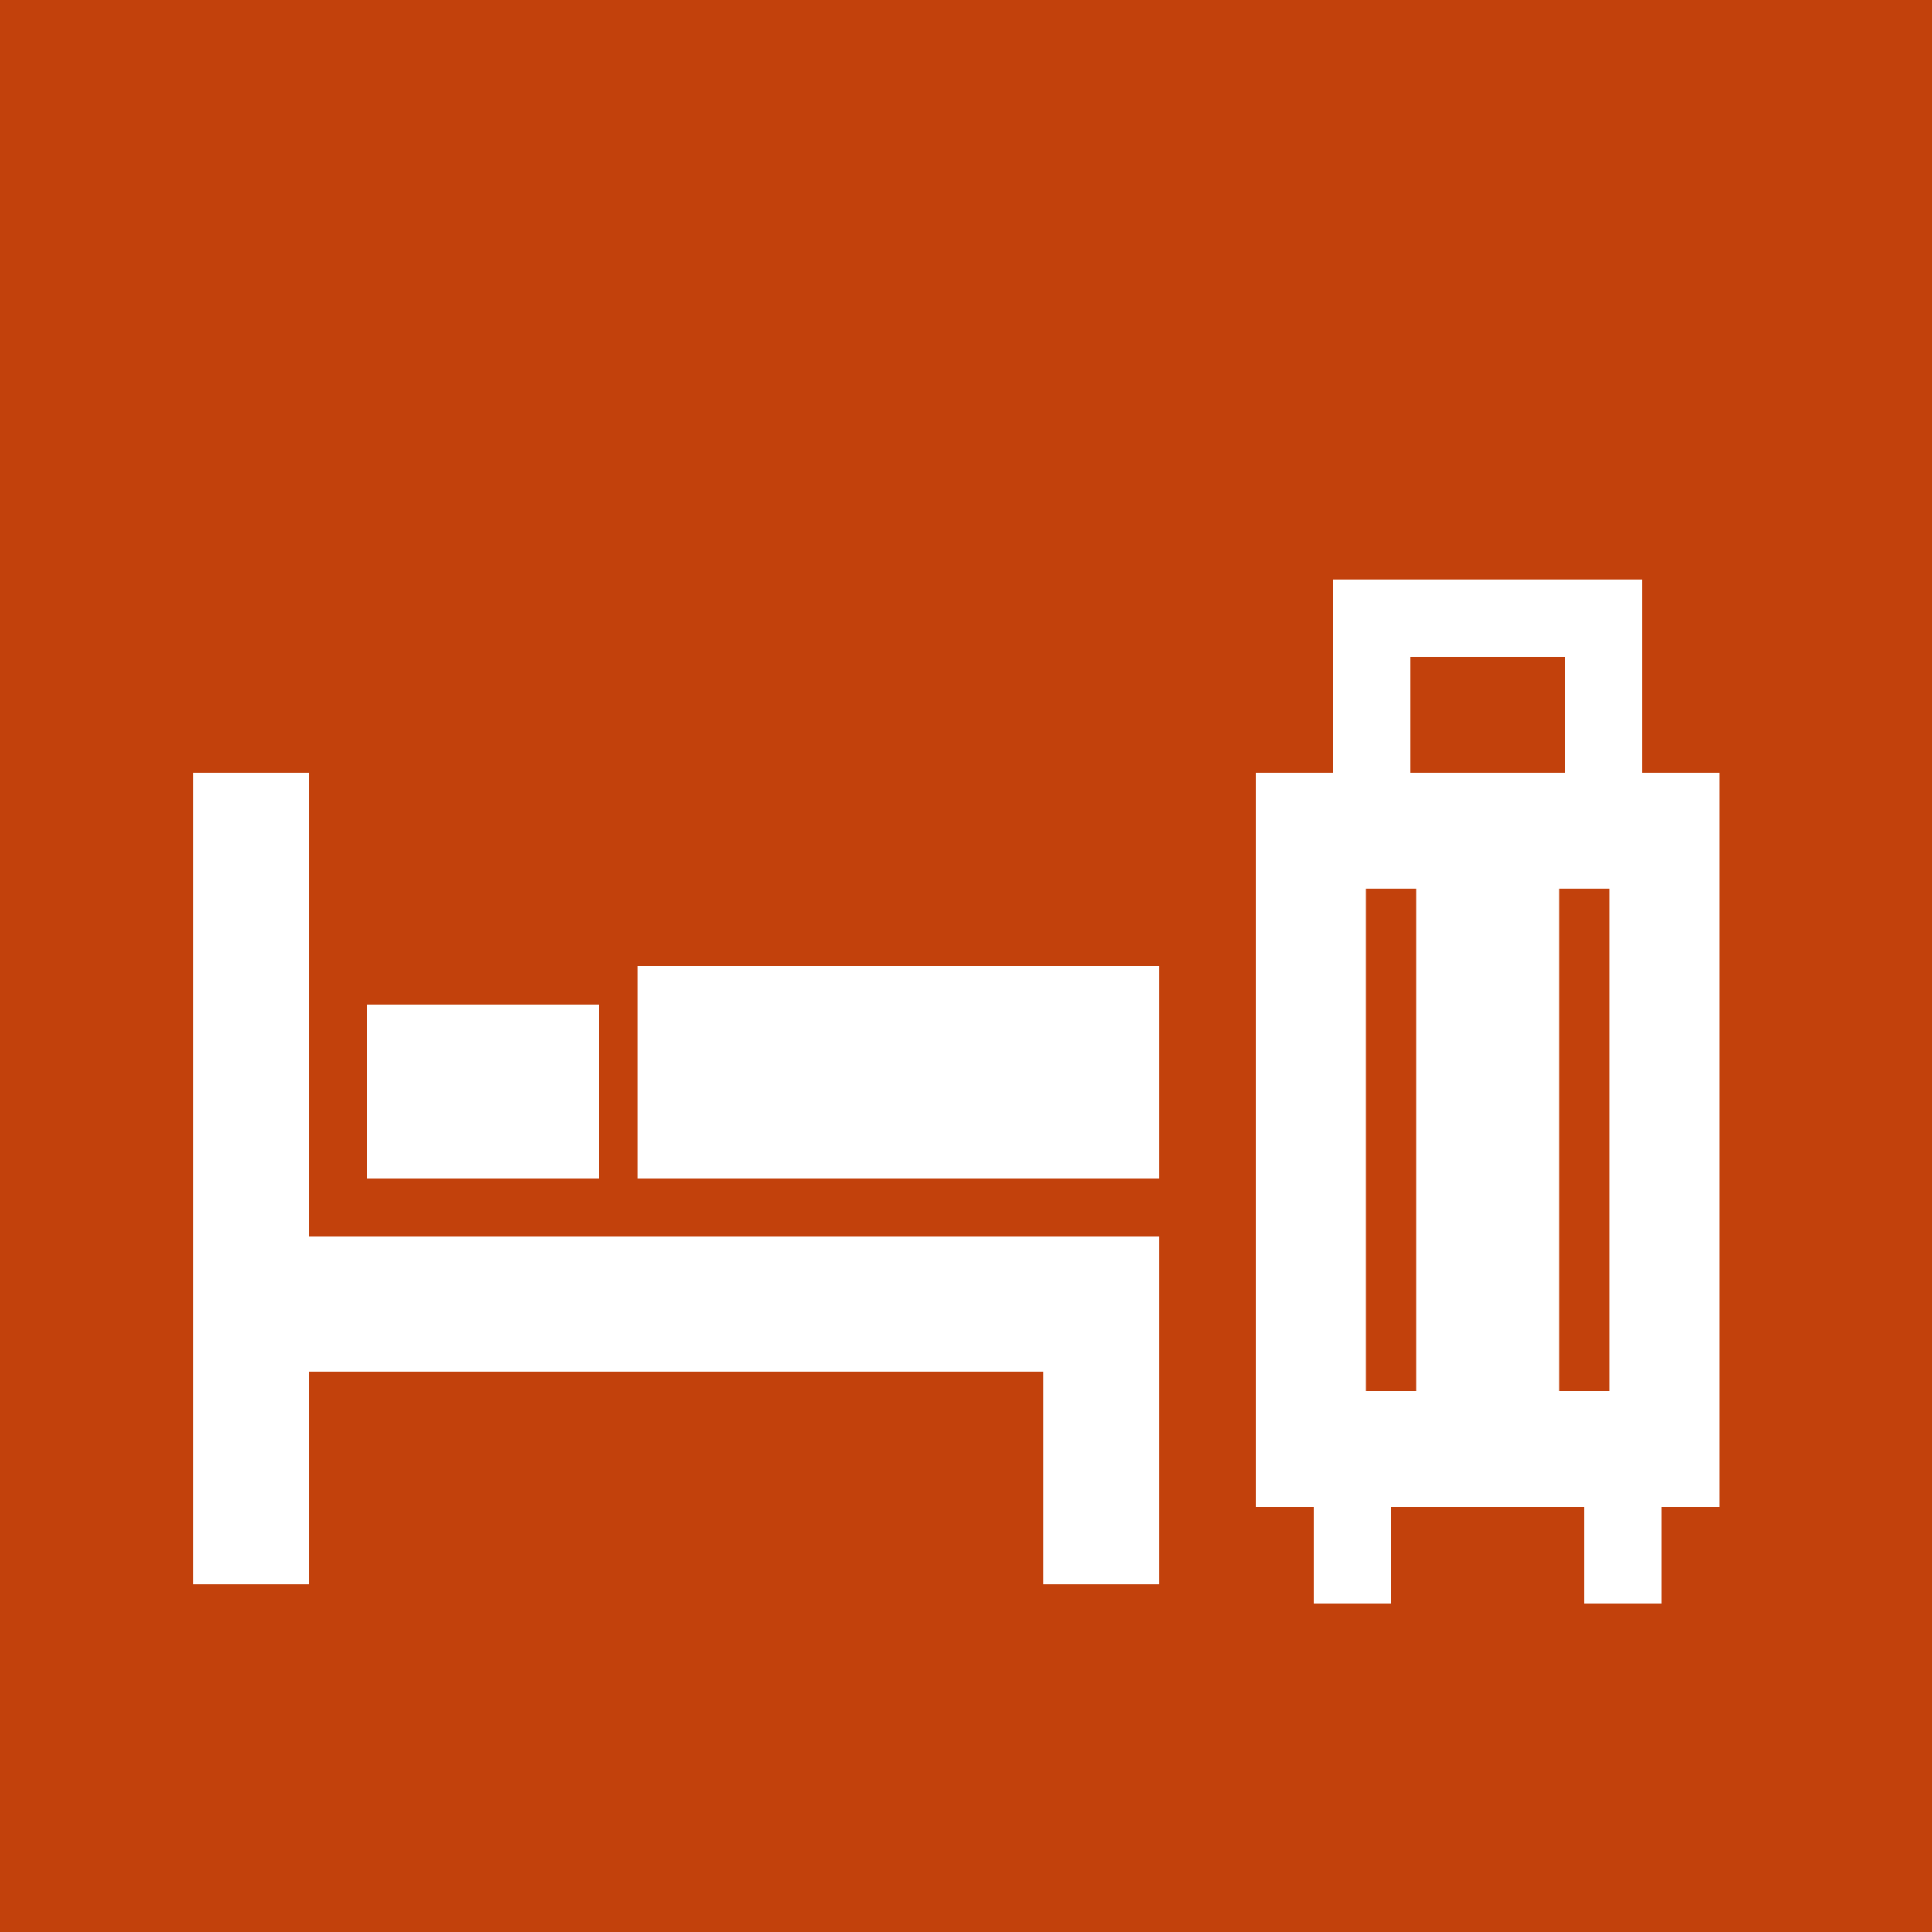
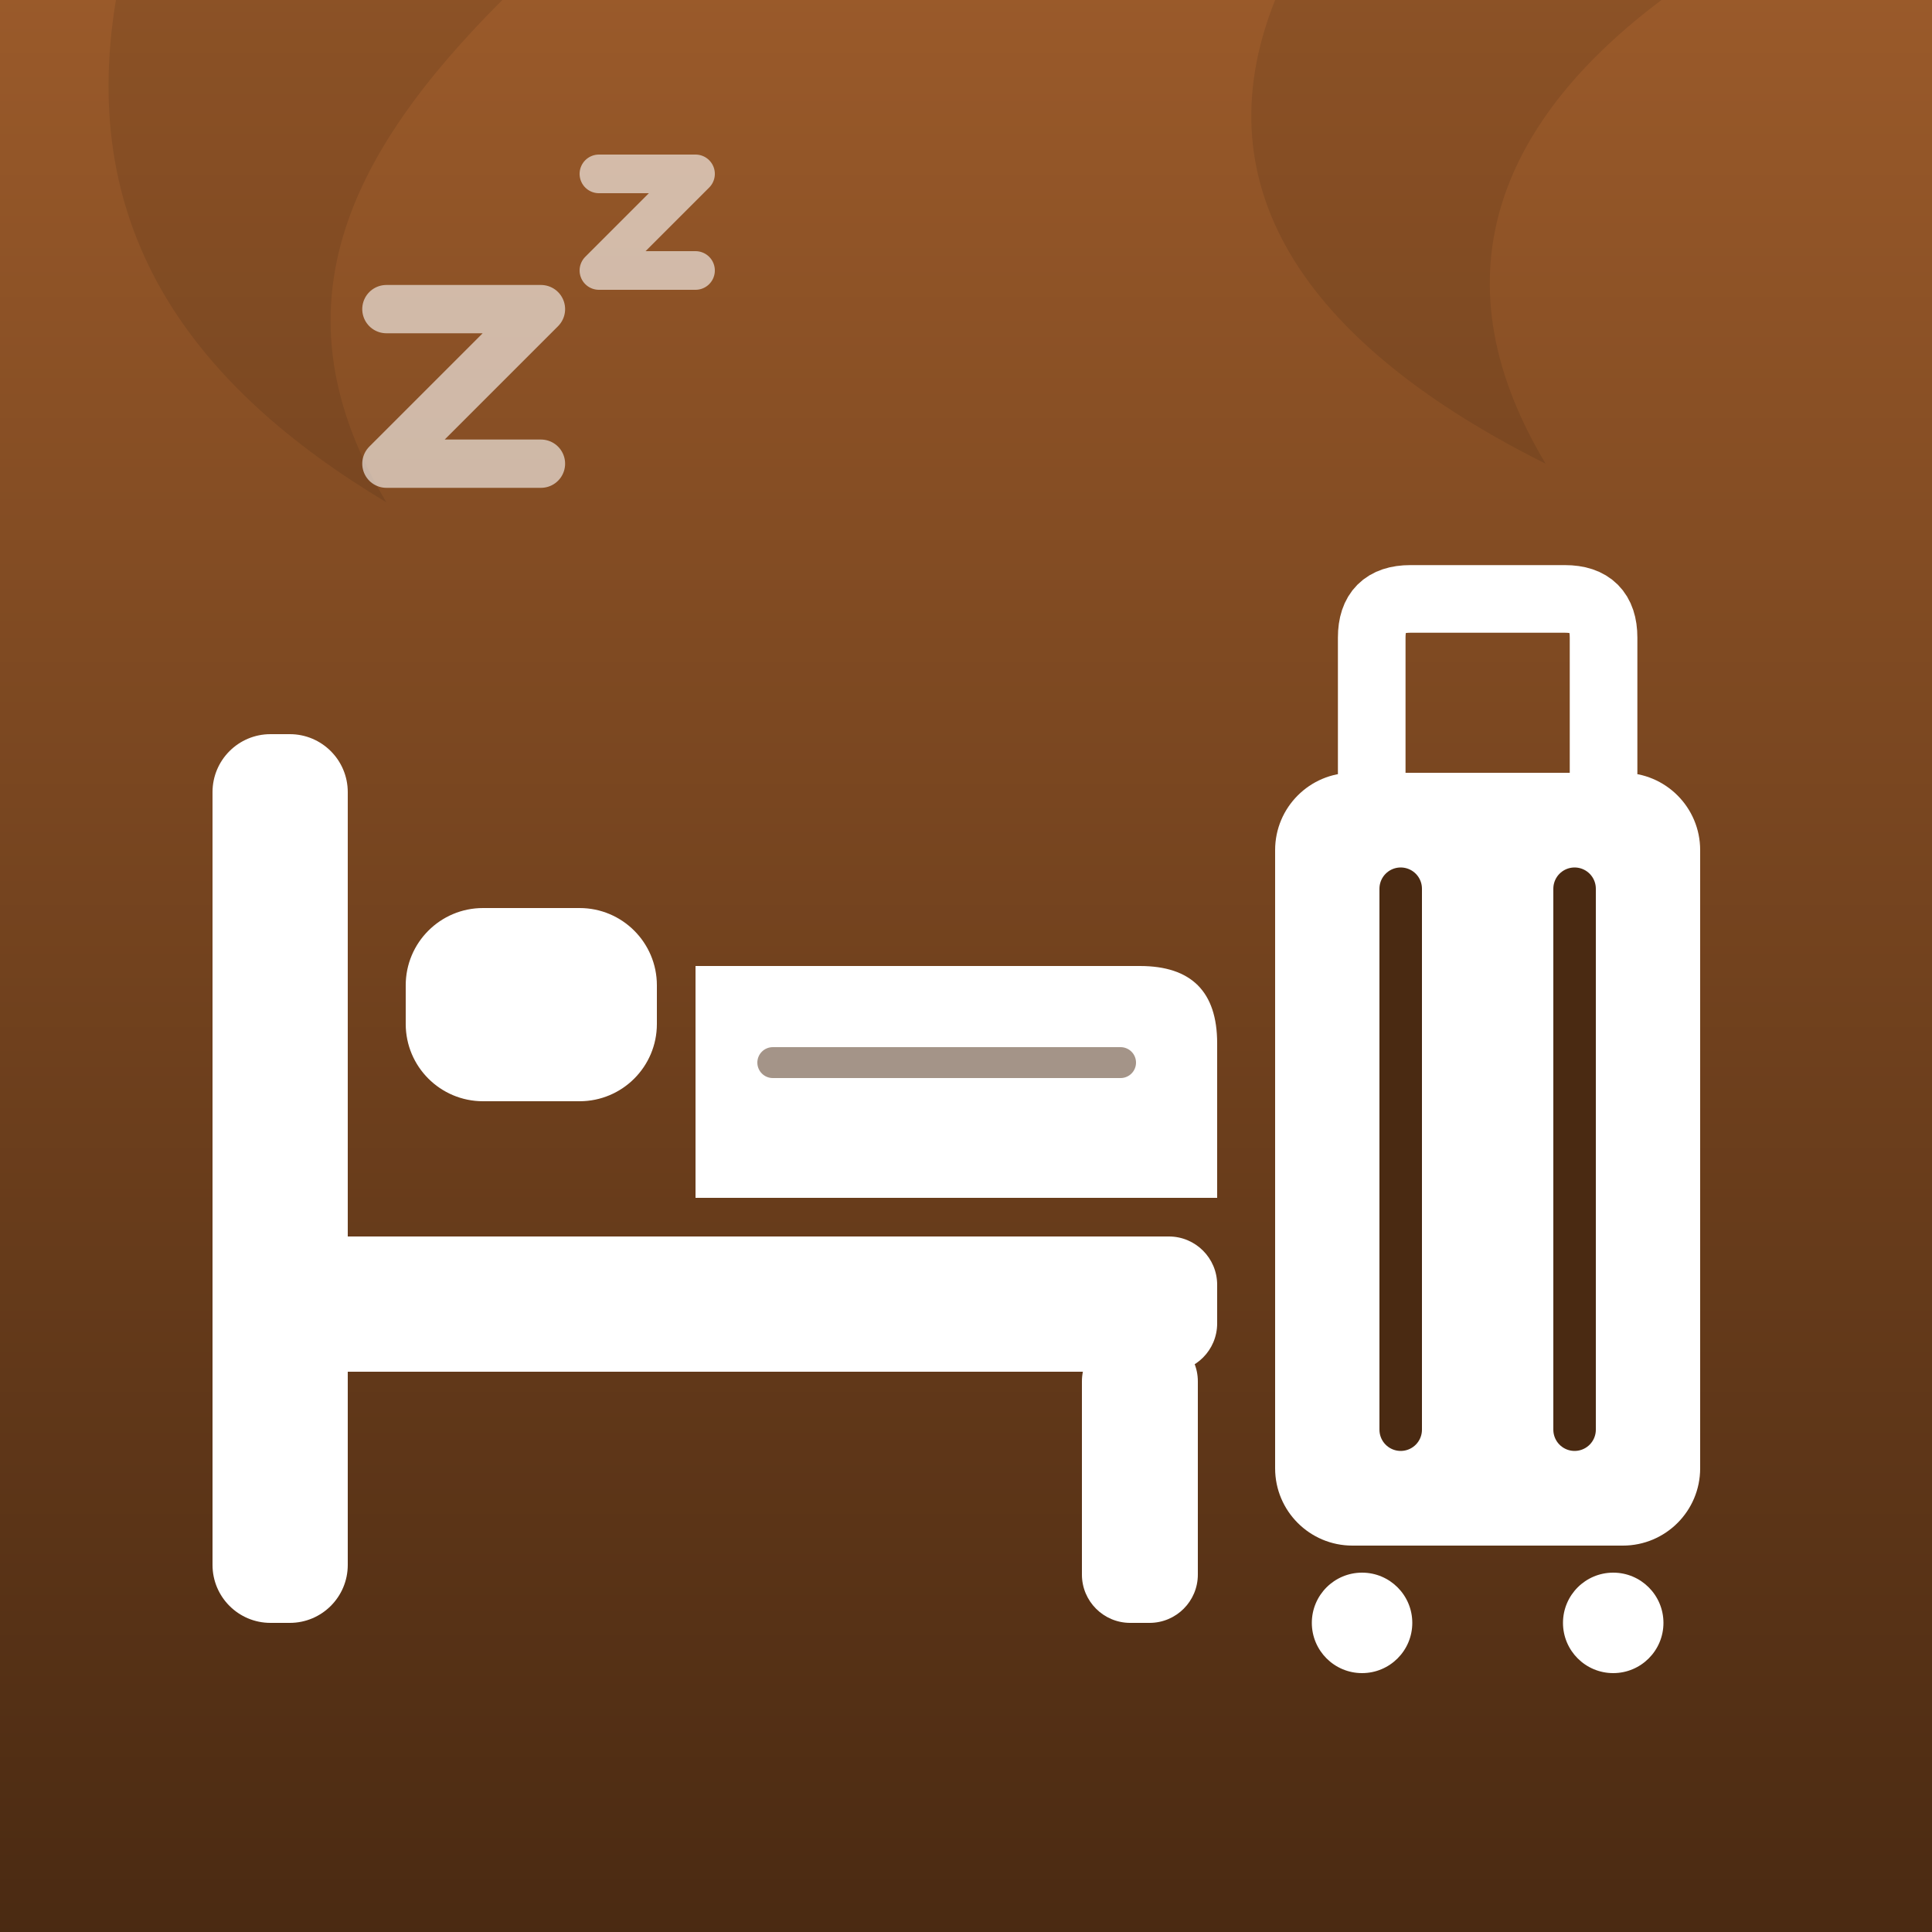
- <svg xmlns="http://www.w3.org/2000/svg" width="512" height="512" viewBox="0 0 100 100" shape-rendering="geometricPrecision">
-   <rect width="100" height="100" fill="#C2410C" />
-   <rect x="10" y="40" width="6" height="42" fill="#FFFFFF" />
-   <rect x="10" y="64" width="50" height="7" fill="#FFFFFF" />
-   <rect x="54" y="71" width="6" height="11" fill="#FFFFFF" />
-   <rect x="19" y="52" width="12" height="9" fill="#FFFFFF" />
-   <rect x="33" y="50" width="27" height="11" fill="#FFFFFF" />
-   <path d="M71 40 V32 H83 V40" fill="none" stroke="#FFFFFF" stroke-width="4" />
-   <rect x="65" y="40" width="24" height="38" fill="#FFFFFF" />
-   <line x1="72" y1="46" x2="72" y2="72" stroke="#C2410C" stroke-width="2.6" />
-   <line x1="82" y1="46" x2="82" y2="72" stroke="#C2410C" stroke-width="2.6" />
-   <rect x="68" y="78" width="4" height="5" fill="#FFFFFF" />
-   <rect x="82" y="78" width="4" height="5" fill="#FFFFFF" />
+ <svg xmlns="http://www.w3.org/2000/svg" width="512" height="512" viewBox="0 0 100 100">
+   <defs>
+     <linearGradient id="alojamento-bg" x1="0" y1="0" x2="0" y2="1">
+       <stop offset="0" stop-color="#9A5A2A" />
+       <stop offset="1" stop-color="#4A2A12" />
+     </linearGradient>
+     <clipPath id="alojamento-card">
+       <rect width="100" height="100" />
+     </clipPath>
+   </defs>
+   <g clip-path="url(#alojamento-card)">
+     <rect width="100" height="100" fill="url(#alojamento-bg)" />
+     <path d="M6 0 C4 12 10 20 20 26 C14 16 18 8 26 0 Z M66 0 C62 10 68 18 80 24 C74 14 78 6 86 0 Z" fill="#000" fill-opacity=".09" />
+     <path d="M20 16 H28 L20 24 H28" fill="none" stroke="#FFFFFF" stroke-width="2.5" stroke-opacity=".6" stroke-linecap="round" stroke-linejoin="round" />
+     <path d="M31 9 H36 L31 14 H36" fill="none" stroke="#FFFFFF" stroke-width="2" stroke-opacity=".6" stroke-linecap="round" stroke-linejoin="round" />
+     <rect x="11" y="38" width="7" height="46" rx="3" fill="#FFFFFF" />
+     <rect x="11" y="64" width="52" height="7" rx="2.5" fill="#FFFFFF" />
+     <rect x="56" y="69" width="6" height="15" rx="2.5" fill="#FFFFFF" />
+     <rect x="21" y="47" width="13" height="10" rx="4" fill="#FFFFFF" />
+     <path d="M36 50 H59 Q63 50 63 54 V62 H36 Z" fill="#FFFFFF" />
+     <path d="M40 55 H58" fill="none" stroke="#4A2A12" stroke-width="1.6" stroke-opacity=".5" stroke-linecap="round" stroke-linejoin="round" />
+     <path d="M71 40 V33 Q71 31 73 31 H81 Q83 31 83 33 V40" fill="none" stroke="#FFFFFF" stroke-width="3.5" stroke-linecap="round" stroke-linejoin="round" />
+     <rect x="66" y="40" width="22" height="40" rx="4" fill="#FFFFFF" />
+     <path d="M72.5 46 V74 M81.5 46 V74" fill="none" stroke="#4A2A12" stroke-width="2.2" stroke-linecap="round" stroke-linejoin="round" />
+     <circle cx="70.5" cy="84" r="2.6" fill="#FFFFFF" />
+     <circle cx="83.5" cy="84" r="2.6" fill="#FFFFFF" />
+   </g>
</svg>
